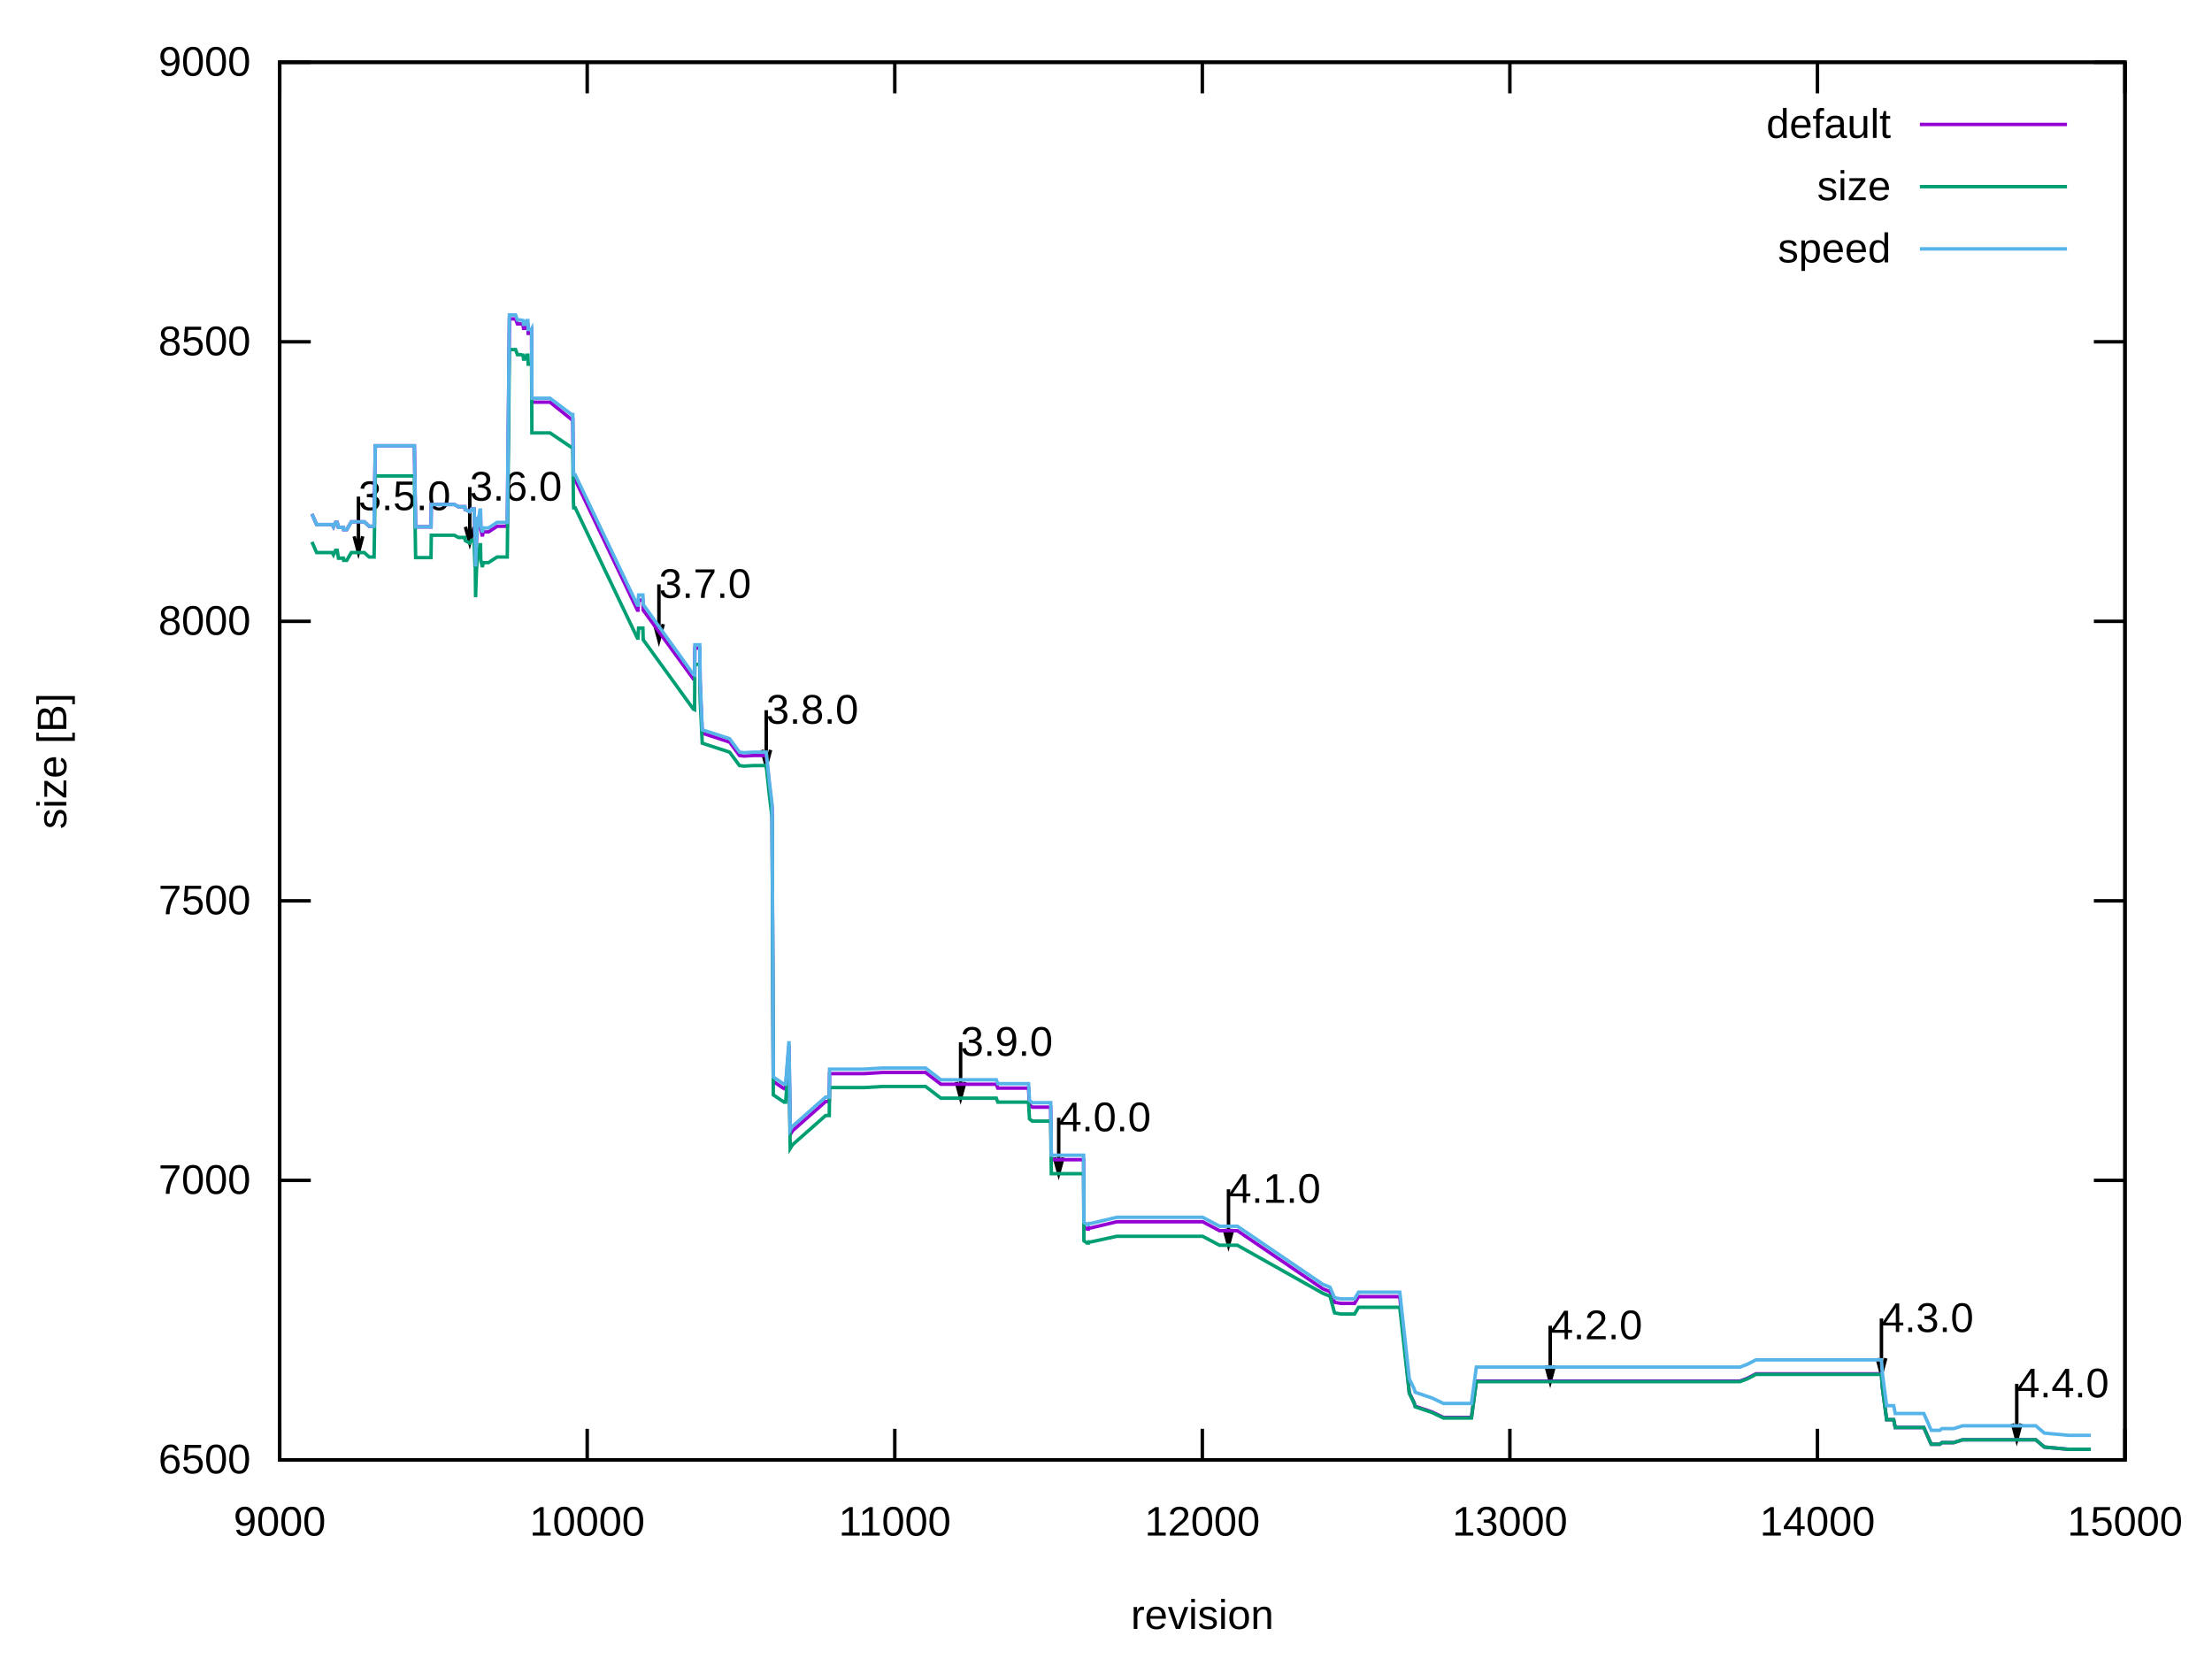
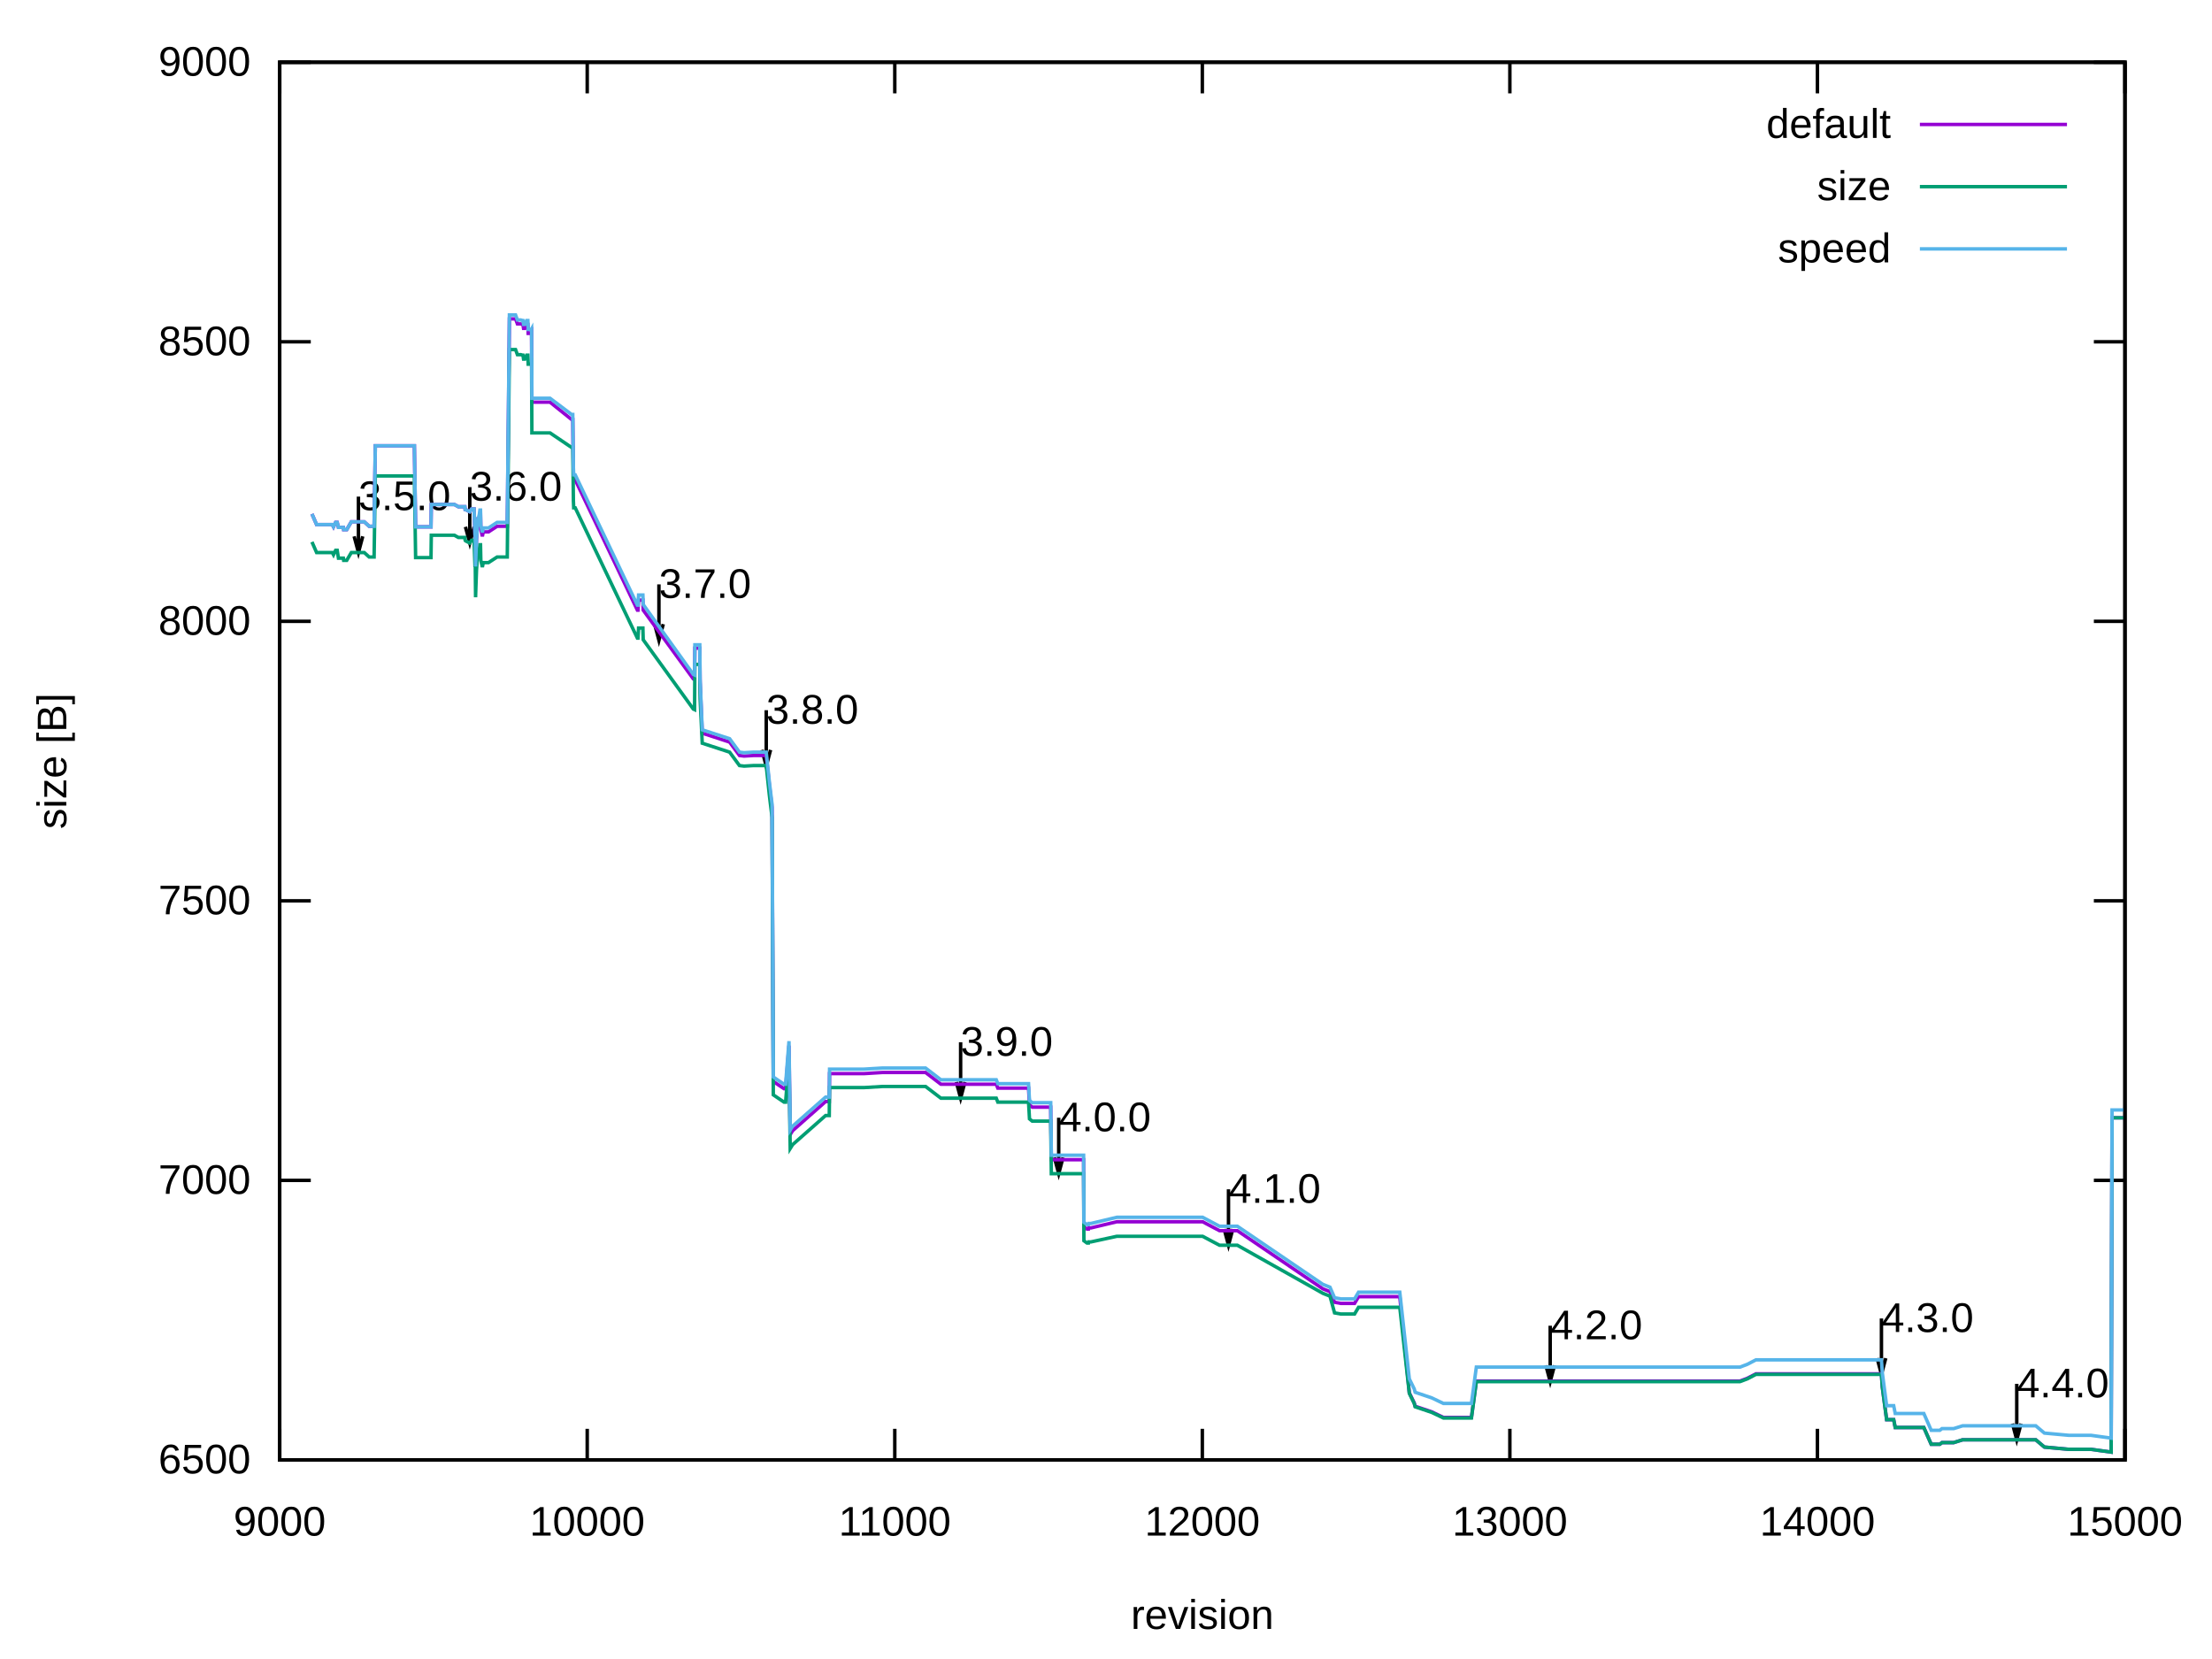
<svg xmlns="http://www.w3.org/2000/svg" xmlns:xlink="http://www.w3.org/1999/xlink" width="640" height="480" viewBox="0 0 640 480">
  <g id="gnuplot_canvas">
    <rect x="0" y="0" width="640" height="480" fill="none" />
    <defs>
      <circle id="gpDot" r="0.5" stroke-width="0.5" stroke="currentColor" />
      <path id="gpPt0" stroke-width="0.222" stroke="currentColor" d="M-1,0 h2 M0,-1 v2" />
      <path id="gpPt1" stroke-width="0.222" stroke="currentColor" d="M-1,-1 L1,1 M1,-1 L-1,1" />
      <path id="gpPt2" stroke-width="0.222" stroke="currentColor" d="M-1,0 L1,0 M0,-1 L0,1 M-1,-1 L1,1 M-1,1 L1,-1" />
      <rect id="gpPt3" stroke-width="0.222" stroke="currentColor" x="-1" y="-1" width="2" height="2" />
      <rect id="gpPt4" stroke-width="0.222" stroke="currentColor" fill="currentColor" x="-1" y="-1" width="2" height="2" />
      <circle id="gpPt5" stroke-width="0.222" stroke="currentColor" cx="0" cy="0" r="1" />
      <use xlink:href="#gpPt5" id="gpPt6" fill="currentColor" stroke="none" />
      <path id="gpPt7" stroke-width="0.222" stroke="currentColor" d="M0,-1.33 L-1.33,0.67 L1.33,0.67 z" />
      <use xlink:href="#gpPt7" id="gpPt8" fill="currentColor" stroke="none" />
      <use xlink:href="#gpPt7" id="gpPt9" stroke="currentColor" transform="rotate(180)" />
      <use xlink:href="#gpPt9" id="gpPt10" fill="currentColor" stroke="none" />
      <use xlink:href="#gpPt3" id="gpPt11" stroke="currentColor" transform="rotate(45)" />
      <use xlink:href="#gpPt11" id="gpPt12" fill="currentColor" stroke="none" />
      <path id="gpPt13" stroke-width="0.222" stroke="currentColor" d="M0,1.330 L1.265,0.411 L0.782,-1.067 L-0.782,-1.076 L-1.265,0.411 z" />
      <use xlink:href="#gpPt13" id="gpPt14" fill="currentColor" stroke="none" />
      <filter id="textbox" filterUnits="objectBoundingBox" x="0" y="0" height="1" width="1">
        <feFlood flood-color="white" flood-opacity="1" result="bgnd" />
        <feComposite in="SourceGraphic" in2="bgnd" operator="atop" />
      </filter>
      <filter id="greybox" filterUnits="objectBoundingBox" x="0" y="0" height="1" width="1">
        <feFlood flood-color="lightgrey" flood-opacity="1" result="grey" />
        <feComposite in="SourceGraphic" in2="grey" operator="atop" />
      </filter>
    </defs>
    <g fill="none" color="white" stroke="currentColor" stroke-width="1.00" stroke-linecap="butt" stroke-linejoin="miter">
</g>
    <g fill="none" color="black" stroke="currentColor" stroke-width="1.00" stroke-linecap="butt" stroke-linejoin="miter">
      <path stroke="black" d="M80.92,422.40 L89.92,422.40 M614.82,422.40 L605.82,422.40  " />
      <g transform="translate(72.53,426.30)" stroke="none" fill="black" font-family="Arial" font-size="12.00" text-anchor="end">
        <text>
          <tspan font-family="Arial"> 6500</tspan>
        </text>
      </g>
    </g>
    <g fill="none" color="black" stroke="currentColor" stroke-width="1.00" stroke-linecap="butt" stroke-linejoin="miter">
      <path stroke="black" d="M80.92,341.52 L89.92,341.52 M614.82,341.52 L605.82,341.52  " />
      <g transform="translate(72.53,345.42)" stroke="none" fill="black" font-family="Arial" font-size="12.00" text-anchor="end">
        <text>
          <tspan font-family="Arial"> 7000</tspan>
        </text>
      </g>
    </g>
    <g fill="none" color="black" stroke="currentColor" stroke-width="1.00" stroke-linecap="butt" stroke-linejoin="miter">
      <path stroke="black" d="M80.92,260.64 L89.92,260.64 M614.82,260.64 L605.82,260.64  " />
      <g transform="translate(72.53,264.54)" stroke="none" fill="black" font-family="Arial" font-size="12.00" text-anchor="end">
        <text>
          <tspan font-family="Arial"> 7500</tspan>
        </text>
      </g>
    </g>
    <g fill="none" color="black" stroke="currentColor" stroke-width="1.00" stroke-linecap="butt" stroke-linejoin="miter">
      <path stroke="black" d="M80.92,179.77 L89.92,179.77 M614.82,179.77 L605.82,179.77  " />
      <g transform="translate(72.53,183.67)" stroke="none" fill="black" font-family="Arial" font-size="12.00" text-anchor="end">
        <text>
          <tspan font-family="Arial"> 8000</tspan>
        </text>
      </g>
    </g>
    <g fill="none" color="black" stroke="currentColor" stroke-width="1.00" stroke-linecap="butt" stroke-linejoin="miter">
      <path stroke="black" d="M80.92,98.89 L89.92,98.89 M614.82,98.89 L605.82,98.89  " />
      <g transform="translate(72.53,102.79)" stroke="none" fill="black" font-family="Arial" font-size="12.00" text-anchor="end">
        <text>
          <tspan font-family="Arial"> 8500</tspan>
        </text>
      </g>
    </g>
    <g fill="none" color="black" stroke="currentColor" stroke-width="1.00" stroke-linecap="butt" stroke-linejoin="miter">
      <path stroke="black" d="M80.92,18.01 L89.92,18.01 M614.82,18.01 L605.82,18.01  " />
      <g transform="translate(72.53,21.91)" stroke="none" fill="black" font-family="Arial" font-size="12.00" text-anchor="end">
        <text>
          <tspan font-family="Arial"> 9000</tspan>
        </text>
      </g>
    </g>
    <g fill="none" color="black" stroke="currentColor" stroke-width="1.00" stroke-linecap="butt" stroke-linejoin="miter">
      <path stroke="black" d="M80.92,422.40 L80.92,413.40 M80.92,18.01 L80.92,27.01  " />
      <g transform="translate(80.92,444.30)" stroke="none" fill="black" font-family="Arial" font-size="12.00" text-anchor="middle">
        <text>
          <tspan font-family="Arial"> 9000</tspan>
        </text>
      </g>
    </g>
    <g fill="none" color="black" stroke="currentColor" stroke-width="1.00" stroke-linecap="butt" stroke-linejoin="miter">
      <path stroke="black" d="M169.90,422.40 L169.90,413.40 M169.90,18.01 L169.90,27.01  " />
      <g transform="translate(169.90,444.30)" stroke="none" fill="black" font-family="Arial" font-size="12.00" text-anchor="middle">
        <text>
          <tspan font-family="Arial"> 10000</tspan>
        </text>
      </g>
    </g>
    <g fill="none" color="black" stroke="currentColor" stroke-width="1.00" stroke-linecap="butt" stroke-linejoin="miter">
      <path stroke="black" d="M258.89,422.40 L258.89,413.40 M258.89,18.01 L258.89,27.01  " />
      <g transform="translate(258.89,444.30)" stroke="none" fill="black" font-family="Arial" font-size="12.00" text-anchor="middle">
        <text>
          <tspan font-family="Arial"> 11000</tspan>
        </text>
      </g>
    </g>
    <g fill="none" color="black" stroke="currentColor" stroke-width="1.00" stroke-linecap="butt" stroke-linejoin="miter">
      <path stroke="black" d="M347.87,422.40 L347.87,413.40 M347.87,18.01 L347.87,27.01  " />
      <g transform="translate(347.87,444.30)" stroke="none" fill="black" font-family="Arial" font-size="12.00" text-anchor="middle">
        <text>
          <tspan font-family="Arial"> 12000</tspan>
        </text>
      </g>
    </g>
    <g fill="none" color="black" stroke="currentColor" stroke-width="1.00" stroke-linecap="butt" stroke-linejoin="miter">
      <path stroke="black" d="M436.85,422.40 L436.85,413.40 M436.85,18.01 L436.85,27.01  " />
      <g transform="translate(436.85,444.30)" stroke="none" fill="black" font-family="Arial" font-size="12.00" text-anchor="middle">
        <text>
          <tspan font-family="Arial"> 13000</tspan>
        </text>
      </g>
    </g>
    <g fill="none" color="black" stroke="currentColor" stroke-width="1.00" stroke-linecap="butt" stroke-linejoin="miter">
      <path stroke="black" d="M525.84,422.40 L525.84,413.40 M525.84,18.01 L525.84,27.01  " />
      <g transform="translate(525.84,444.30)" stroke="none" fill="black" font-family="Arial" font-size="12.00" text-anchor="middle">
        <text>
          <tspan font-family="Arial"> 14000</tspan>
        </text>
      </g>
    </g>
    <g fill="none" color="black" stroke="currentColor" stroke-width="1.00" stroke-linecap="butt" stroke-linejoin="miter">
      <path stroke="black" d="M614.82,422.40 L614.82,413.40 M614.82,18.01 L614.82,27.01  " />
      <g transform="translate(614.82,444.30)" stroke="none" fill="black" font-family="Arial" font-size="12.00" text-anchor="middle">
        <text>
          <tspan font-family="Arial"> 15000</tspan>
        </text>
      </g>
    </g>
    <g fill="none" color="black" stroke="currentColor" stroke-width="1.00" stroke-linecap="butt" stroke-linejoin="miter">
</g>
    <g fill="none" color="black" stroke="currentColor" stroke-width="1.00" stroke-linecap="butt" stroke-linejoin="miter">
      <path stroke="black" d="M80.92,18.01 L80.92,422.40 L614.82,422.40 L614.82,18.01 L80.92,18.01 Z  " />
      <g transform="translate(103.70,147.59)" stroke="none" fill="black" font-family="Arial" font-size="12.00" text-anchor="start">
        <text>
          <tspan font-family="Arial">3.5.0</tspan>
        </text>
      </g>
      <g transform="translate(135.91,144.84)" stroke="none" fill="black" font-family="Arial" font-size="12.00" text-anchor="start">
        <text>
          <tspan font-family="Arial">3.6.0</tspan>
        </text>
      </g>
      <g transform="translate(190.64,172.99)" stroke="none" fill="black" font-family="Arial" font-size="12.00" text-anchor="start">
        <text>
          <tspan font-family="Arial">3.7.0</tspan>
        </text>
      </g>
      <g transform="translate(221.69,209.39)" stroke="none" fill="black" font-family="Arial" font-size="12.00" text-anchor="start">
        <text>
          <tspan font-family="Arial">3.8.0</tspan>
        </text>
      </g>
      <g transform="translate(277.93,305.47)" stroke="none" fill="black" font-family="Arial" font-size="12.00" text-anchor="start">
        <text>
          <tspan font-family="Arial">3.9.0</tspan>
        </text>
      </g>
      <g transform="translate(306.31,327.31)" stroke="none" fill="black" font-family="Arial" font-size="12.00" text-anchor="start">
        <text>
          <tspan font-family="Arial">4.0.0</tspan>
        </text>
      </g>
      <g transform="translate(355.43,348.01)" stroke="none" fill="black" font-family="Arial" font-size="12.00" text-anchor="start">
        <text>
          <tspan font-family="Arial">4.1.0</tspan>
        </text>
      </g>
      <g transform="translate(448.51,387.48)" stroke="none" fill="black" font-family="Arial" font-size="12.00" text-anchor="start">
        <text>
          <tspan font-family="Arial">4.2.0</tspan>
        </text>
      </g>
      <g transform="translate(544.35,385.38)" stroke="none" fill="black" font-family="Arial" font-size="12.00" text-anchor="start">
        <text>
          <tspan font-family="Arial">4.3.0</tspan>
        </text>
      </g>
      <g transform="translate(583.50,404.30)" stroke="none" fill="black" font-family="Arial" font-size="12.00" text-anchor="start">
        <text>
          <tspan font-family="Arial">4.4.0</tspan>
        </text>
      </g>
    </g>
    <g fill="none" color="black" stroke="currentColor" stroke-width="1.00" stroke-linecap="butt" stroke-linejoin="miter">
      <path stroke="black" d="M102.46,155.18 L103.71,159.86 L104.96,155.18 M103.71,143.68 L103.71,159.86  " />
    </g>
    <g fill="none" color="black" stroke="currentColor" stroke-width="1.00" stroke-linecap="butt" stroke-linejoin="miter">
      <path stroke="black" d="M134.67,152.43 L135.92,157.11 L137.17,152.43 M135.92,140.93 L135.92,157.11  " />
    </g>
    <g fill="none" color="black" stroke="currentColor" stroke-width="1.00" stroke-linecap="butt" stroke-linejoin="miter">
      <path stroke="black" d="M189.40,180.58 L190.65,185.26 L191.90,180.58 M190.65,169.08 L190.65,185.26  " />
    </g>
    <g fill="none" color="black" stroke="currentColor" stroke-width="1.00" stroke-linecap="butt" stroke-linejoin="miter">
      <path stroke="black" d="M220.45,216.97 L221.70,221.65 L222.95,216.97 M221.70,205.48 L221.70,221.65  " />
    </g>
    <g fill="none" color="black" stroke="currentColor" stroke-width="1.00" stroke-linecap="butt" stroke-linejoin="miter">
      <path stroke="black" d="M276.69,313.05 L277.94,317.73 L279.19,313.05 M277.94,301.56 L277.94,317.73  " />
    </g>
    <g fill="none" color="black" stroke="currentColor" stroke-width="1.00" stroke-linecap="butt" stroke-linejoin="miter">
      <path stroke="black" d="M305.07,334.89 L306.32,339.57 L307.57,334.89 M306.32,323.40 L306.32,339.57  " />
    </g>
    <g fill="none" color="black" stroke="currentColor" stroke-width="1.00" stroke-linecap="butt" stroke-linejoin="miter">
      <path stroke="black" d="M354.19,355.60 L355.44,360.28 L356.69,355.60 M355.44,344.10 L355.44,360.28  " />
    </g>
    <g fill="none" color="black" stroke="currentColor" stroke-width="1.00" stroke-linecap="butt" stroke-linejoin="miter">
      <path stroke="black" d="M447.27,395.06 L448.52,399.74 L449.77,395.06 M448.52,383.57 L448.52,399.74  " />
    </g>
    <g fill="none" color="black" stroke="currentColor" stroke-width="1.00" stroke-linecap="butt" stroke-linejoin="miter">
      <path stroke="black" d="M543.11,392.96 L544.36,397.64 L545.61,392.96 M544.36,381.47 L544.36,397.64  " />
    </g>
    <g fill="none" color="black" stroke="currentColor" stroke-width="1.00" stroke-linecap="butt" stroke-linejoin="miter">
      <path stroke="black" d="M582.26,411.89 L583.51,416.57 L584.76,411.89 M583.51,400.39 L583.51,416.57  " />
    </g>
    <g fill="none" color="black" stroke="currentColor" stroke-width="1.00" stroke-linecap="butt" stroke-linejoin="miter">
</g>
    <g id="gnuplot_plot_1">
      <g fill="none" color="black" stroke="currentColor" stroke-width="1.00" stroke-linecap="butt" stroke-linejoin="miter">
        <g transform="translate(547.09,39.91)" stroke="none" fill="black" font-family="Arial" font-size="12.00" text-anchor="end">
          <text>
            <tspan font-family="Arial">default</tspan>
          </text>
        </g>
      </g>
      <g fill="none" color="black" stroke="currentColor" stroke-width="1.00" stroke-linecap="butt" stroke-linejoin="miter">
-         <path stroke="rgb(148,   0, 211)" d="M555.48,36.01 L598.04,36.01 M90.26,148.71 L91.60,151.78 L91.95,151.78 L92.22,151.78 L93.20,151.78 L94.89,151.78   L96.14,151.78 L96.49,152.43 L97.11,151.14 L97.56,151.14 L97.92,152.59 L98.09,152.59 L99.34,152.59 L99.43,153.24   L100.32,153.24 L101.65,150.97 L103.70,150.97 L105.39,150.97 L106.81,152.27 L108.24,152.27 L108.59,128.97 L109.31,128.97   L112.42,128.97 L114.38,128.97 L119.89,128.97 L120.25,152.43 L120.52,152.43 L121.14,152.43 L121.94,152.43 L123.45,152.43   L124.25,152.43 L124.70,152.43 L124.79,145.96 L125.23,145.96 L127.28,145.96 L128.97,145.96 L129.86,145.96 L131.46,145.96   L132.62,146.61 L133.33,146.61 L133.95,146.61 L134.40,146.61 L134.49,146.61 L134.58,147.41 L134.67,147.41 L135.91,148.06   L136.45,147.25 L137.16,147.25 L137.42,154.53 L137.51,154.53 L137.60,163.91 L137.69,161.00 L137.87,155.99 L138.31,149.68   L138.40,150.00 L138.67,150.33 L138.85,148.71 L139.03,148.71 L139.12,153.24 L139.56,155.18 L139.83,153.89 L140.00,153.89   L140.09,153.89 L140.18,153.89 L141.34,153.89 L143.83,152.27 L145.88,152.27 L146.77,152.27 L147.39,92.26 L147.75,92.26   L148.64,92.26 L148.90,92.26 L148.99,92.26 L149.08,92.26 L149.17,92.26 L149.70,93.71 L150.68,93.71 L151.22,93.87   L151.31,93.87 L151.48,95.01 L151.84,95.01 L152.37,93.87 L152.73,93.87 L152.82,96.46 L153.44,96.46 L153.71,96.46   L153.80,96.30 L153.89,116.36 L154.78,116.36 L154.95,116.36 L155.31,116.36 L159.14,116.36 L165.37,121.37 L165.72,121.37   L165.90,136.74 L165.99,138.84 L166.43,138.84 L184.41,176.53 L184.59,176.53 L184.76,173.62 L185.39,173.62 L186.01,173.62   L186.10,176.53 L200.60,196.43 L200.96,196.59 L201.05,187.53 L202.47,187.53 L202.56,197.40 L203.18,212.12 L211.10,214.71   L213.95,218.59 L215.28,218.75 L217.95,218.59 L219.56,218.59 L221.69,218.59 L222.58,227.00 L223.38,233.63 L223.74,312.89   L225.16,313.86 L226.85,314.99 L227.30,314.99 L228.28,302.54 L228.63,328.26 L229.34,327.13 L238.87,318.71 L239.49,318.71   L239.84,318.71 L239.93,318.71 L240.02,310.63 L240.20,310.63 L241.09,310.63 L249.99,310.63 L255.33,310.30 L256.57,310.30   L266.63,310.30 L267.79,310.30 L272.23,313.70 L277.93,313.70 L282.02,313.70 L288.25,313.70 L288.70,314.83 L291.90,314.83   L297.59,314.83 L297.86,319.68 L298.66,320.33 L304.00,320.33 L304.18,335.54 L306.31,335.54 L311.03,335.54 L313.52,335.54   L313.61,354.95 L314.50,355.59 L314.95,355.59 L315.04,355.27 L315.57,355.27 L315.66,355.27 L323.13,353.49 L332.03,353.49   L347.96,353.49 L352.85,356.08 L355.43,356.08 L356.59,356.08 L356.77,356.08 L356.95,356.08 L357.30,356.08 L357.57,356.08   L358.01,356.08 L382.75,372.90 L384.80,373.71 L386.13,376.78 L387.91,377.11 L389.16,377.11 L391.29,377.11 L391.92,377.11   L393.07,375.17 L405.00,375.17 L407.76,402.99 L409.18,405.90 L409.45,406.87 L414.25,408.49 L417.63,410.11 L418.61,410.11   L421.46,410.11 L424.57,410.11 L425.73,410.11 L427.15,399.59 L427.96,399.59 L434.09,399.59 L448.51,399.59 L454.65,399.59   L463.55,399.59 L480.90,399.59 L498.16,399.59 L499.05,399.59 L499.94,399.59 L503.41,399.59 L505.55,398.78 L508.04,397.49   L516.94,397.49 L525.84,397.49 L542.21,397.49 L544.35,397.49 L544.61,401.21 L545.86,410.75 L546.75,410.75 L547.01,410.75   L547.73,410.75 L547.90,410.75 L548.35,413.02 L552.53,413.02 L556.62,413.02 L558.76,417.87 L561.25,417.87 L561.87,417.39   L565.26,417.39 L567.84,416.58 L571.22,416.58 L572.82,416.58 L583.50,416.58 L583.68,416.58 L589.01,416.58 L591.51,418.68   L598.54,419.33 L604.94,419.33  " />
+         <path stroke="rgb(148,   0, 211)" d="M555.48,36.01 L598.04,36.01 M90.26,148.71 L91.60,151.78 L91.95,151.78 L92.22,151.78 L93.20,151.78 L94.89,151.78   L96.14,151.78 L96.49,152.43 L97.11,151.14 L97.56,151.14 L97.92,152.59 L98.09,152.59 L99.34,152.59 L99.43,153.24   L100.32,153.24 L101.65,150.97 L103.70,150.97 L105.39,150.97 L106.81,152.27 L108.24,152.27 L108.59,128.97 L109.31,128.97   L112.42,128.97 L114.38,128.97 L119.89,128.97 L120.25,152.43 L120.52,152.43 L121.14,152.43 L121.94,152.43 L123.45,152.43   L124.25,152.43 L124.70,152.43 L124.79,145.96 L125.23,145.96 L127.28,145.96 L128.97,145.96 L129.86,145.96 L131.46,145.96   L132.62,146.61 L133.33,146.61 L133.95,146.61 L134.40,146.61 L134.49,146.61 L134.58,147.41 L134.67,147.41 L135.91,148.06   L136.45,147.25 L137.16,147.25 L137.42,154.53 L137.51,154.53 L137.60,163.91 L137.69,161.00 L137.87,155.99 L138.31,149.68   L138.40,150.00 L138.67,150.33 L138.85,148.71 L139.03,148.71 L139.12,153.24 L139.56,155.18 L139.83,153.89 L140.00,153.89   L140.09,153.89 L140.18,153.89 L141.34,153.89 L143.83,152.27 L145.88,152.27 L146.77,152.27 L147.39,92.26 L147.75,92.26   L148.64,92.26 L148.90,92.26 L148.99,92.26 L149.08,92.26 L149.17,92.26 L149.70,93.71 L150.68,93.71 L151.22,93.87   L151.31,93.87 L151.48,95.01 L151.84,95.01 L152.37,93.87 L152.73,93.87 L152.82,96.46 L153.44,96.46 L153.71,96.46   L153.80,96.30 L153.89,116.36 L154.78,116.36 L154.95,116.36 L155.31,116.36 L159.14,116.36 L165.37,121.37 L165.72,121.37   L165.90,136.74 L165.99,138.84 L166.43,138.84 L184.41,176.53 L184.59,176.53 L184.76,173.62 L185.39,173.62 L186.01,173.62   L186.10,176.53 L200.60,196.43 L200.96,196.59 L201.05,187.53 L202.47,187.53 L202.56,197.40 L203.18,212.12 L211.10,214.71   L213.95,218.59 L215.28,218.75 L217.95,218.59 L219.56,218.59 L221.69,218.59 L222.58,227.00 L223.38,233.63 L223.74,312.89   L225.16,313.86 L226.85,314.99 L227.30,314.99 L228.28,302.54 L228.63,328.26 L229.34,327.13 L238.87,318.71 L239.49,318.71   L239.84,318.71 L239.93,318.71 L240.02,310.63 L240.20,310.63 L241.09,310.63 L249.99,310.63 L255.33,310.30 L256.57,310.30   L266.63,310.30 L267.79,310.30 L272.23,313.70 L277.93,313.70 L282.02,313.70 L288.25,313.70 L288.70,314.83 L291.90,314.83   L297.59,314.83 L297.86,319.68 L298.66,320.33 L304.00,320.33 L304.18,335.54 L306.31,335.54 L311.03,335.54 L313.52,335.54   L313.61,354.95 L314.50,355.59 L314.95,355.59 L315.04,355.27 L315.57,355.27 L315.66,355.27 L323.13,353.49 L332.03,353.49   L347.96,353.49 L352.85,356.08 L355.43,356.08 L356.59,356.08 L356.77,356.08 L356.95,356.08 L357.30,356.08 L357.57,356.08   L358.01,356.08 L382.75,372.90 L384.80,373.71 L386.13,376.78 L387.91,377.11 L389.16,377.11 L391.29,377.11 L391.92,377.11   L393.07,375.17 L405.00,375.17 L407.76,402.99 L409.18,405.90 L409.45,406.87 L414.25,408.49 L417.63,410.11 L418.61,410.11   L421.46,410.11 L424.57,410.11 L425.73,410.11 L427.15,399.59 L427.96,399.59 L434.09,399.59 L448.51,399.59 L454.65,399.59   L463.55,399.59 L480.90,399.59 L498.16,399.59 L499.05,399.59 L499.94,399.59 L503.41,399.59 L505.55,398.78 L508.04,397.49   L516.94,397.49 L525.84,397.49 L542.21,397.49 L544.35,397.49 L544.61,401.21 L545.86,410.75 L546.75,410.75 L547.01,410.75   L547.73,410.75 L547.90,410.75 L548.35,413.02 L552.53,413.02 L556.62,413.02 L558.76,417.87 L561.25,417.87 L561.87,417.39   L565.26,417.39 L567.84,416.58 L571.22,416.58 L572.82,416.58 L583.50,416.58 L583.68,416.58 L589.01,416.58 L591.51,418.68   L598.54,419.33 L604.94,419.33 L610.82,420.14 L611.08,323.41 L614.46,323.41  " />
      </g>
    </g>
    <g id="gnuplot_plot_2">
      <g fill="none" color="black" stroke="currentColor" stroke-width="1.00" stroke-linecap="butt" stroke-linejoin="miter">
        <g transform="translate(547.09,57.91)" stroke="none" fill="black" font-family="Arial" font-size="12.00" text-anchor="end">
          <text>
            <tspan font-family="Arial">size</tspan>
          </text>
        </g>
      </g>
      <g fill="none" color="black" stroke="currentColor" stroke-width="1.00" stroke-linecap="butt" stroke-linejoin="miter">
-         <path stroke="rgb(  0, 158, 115)" d="M555.48,54.01 L598.04,54.01 M90.26,156.80 L91.60,159.87 L91.95,159.87 L92.22,159.87 L93.20,159.87 L94.89,159.87   L96.14,159.87 L96.49,160.52 L97.11,159.22 L97.56,159.22 L97.92,161.49 L98.09,161.49 L99.34,161.49 L99.43,162.13   L100.32,162.13 L101.65,159.87 L103.70,159.87 L105.39,159.87 L106.81,161.16 L108.24,161.16 L108.59,137.71 L109.31,137.71   L112.42,137.71 L114.38,137.71 L119.89,137.71 L120.25,161.33 L120.52,161.33 L121.14,161.33 L121.94,161.33 L123.45,161.33   L124.25,161.33 L124.70,161.33 L124.79,154.86 L125.23,154.86 L127.28,154.86 L128.97,154.86 L129.86,154.86 L131.46,154.86   L132.62,155.50 L133.33,155.50 L133.95,155.50 L134.40,155.50 L134.49,155.50 L134.58,156.31 L134.67,156.47 L135.91,157.12   L136.45,156.31 L137.16,156.31 L137.42,163.59 L137.51,163.59 L137.60,172.81 L137.69,169.90 L137.87,164.88 L138.31,158.58   L138.40,158.90 L138.67,159.22 L138.85,157.61 L139.03,157.61 L139.12,162.13 L139.56,164.08 L139.83,162.78 L140.00,162.78   L140.09,162.78 L140.18,162.78 L141.34,162.78 L143.83,161.16 L145.88,161.16 L146.77,161.16 L147.39,101.15 L147.75,101.15   L148.64,101.15 L148.90,101.15 L148.99,101.15 L149.08,101.15 L149.17,101.15 L149.70,102.61 L150.68,102.61 L151.22,102.77   L151.31,102.77 L151.48,103.90 L151.84,103.90 L152.37,102.77 L152.73,102.77 L152.82,105.36 L153.44,105.36 L153.71,105.36   L153.80,105.20 L153.89,125.25 L154.78,125.25 L154.95,125.25 L155.31,125.25 L159.14,125.25 L165.37,129.46 L165.72,129.46   L165.90,144.83 L165.99,146.93 L166.43,146.93 L184.41,184.62 L184.59,184.62 L184.76,181.71 L185.39,181.71 L186.01,181.71   L186.10,185.10 L200.60,205.16 L200.96,205.32 L201.05,192.22 L202.47,192.22 L202.56,202.09 L203.18,215.03 L211.10,217.62   L213.95,221.50 L215.28,221.66 L217.95,221.50 L219.56,221.50 L221.69,221.50 L222.58,229.91 L223.38,236.54 L223.74,316.77   L225.16,317.74 L226.85,318.88 L227.30,318.88 L228.28,306.42 L228.63,332.30 L229.34,331.17 L238.87,322.76 L239.49,322.76   L239.84,322.76 L239.93,322.76 L240.02,314.67 L240.20,314.67 L241.09,314.67 L249.99,314.67 L255.33,314.35 L256.57,314.35   L266.63,314.35 L267.79,314.35 L272.23,317.74 L277.93,317.74 L282.02,317.74 L288.25,317.74 L288.70,318.88 L291.90,318.88   L297.59,318.88 L297.86,323.73 L298.66,324.38 L304.00,324.38 L304.18,339.58 L306.31,339.58 L311.03,339.58 L313.52,339.58   L313.61,358.99 L314.50,359.64 L314.95,359.64 L315.04,359.32 L315.57,359.32 L315.66,359.32 L323.13,357.70 L332.03,357.70   L347.96,357.70 L352.85,360.29 L355.43,360.29 L356.59,360.29 L356.77,360.29 L356.95,360.29 L357.30,360.29 L357.57,360.29   L358.01,360.29 L382.75,374.20 L384.80,375.01 L386.13,379.86 L387.91,380.18 L389.16,380.18 L391.29,380.18 L391.92,380.18   L393.07,378.24 L405.00,378.24 L407.76,403.15 L409.18,406.06 L409.45,407.03 L414.25,408.65 L417.63,410.27 L418.61,410.27   L421.46,410.27 L424.57,410.27 L425.73,410.27 L427.15,399.75 L427.96,399.75 L434.09,399.75 L448.51,399.75 L454.65,399.75   L463.55,399.75 L480.90,399.75 L498.16,399.75 L499.05,399.75 L499.94,399.75 L503.41,399.75 L505.55,398.95 L508.04,397.65   L516.94,397.65 L525.84,397.65 L542.21,397.65 L544.35,397.65 L544.61,401.37 L545.86,410.75 L546.75,410.75 L547.01,410.75   L547.73,410.75 L547.90,410.75 L548.35,413.02 L552.53,413.02 L556.62,413.02 L558.76,417.87 L561.25,417.87 L561.87,417.39   L565.26,417.39 L567.84,416.58 L571.22,416.58 L572.82,416.58 L583.50,416.58 L583.68,416.58 L589.01,416.58 L591.51,418.68   L598.54,419.33 L604.94,419.33  " />
+         <path stroke="rgb(  0, 158, 115)" d="M555.48,54.01 L598.04,54.01 M90.26,156.80 L91.60,159.87 L91.95,159.87 L92.22,159.87 L93.20,159.87 L94.89,159.87   L96.14,159.87 L96.49,160.52 L97.11,159.22 L97.56,159.22 L97.92,161.49 L98.09,161.49 L99.34,161.49 L99.43,162.13   L100.32,162.13 L101.65,159.87 L103.70,159.87 L105.39,159.87 L106.81,161.16 L108.24,161.16 L108.59,137.71 L109.31,137.71   L112.42,137.71 L114.38,137.71 L119.89,137.71 L120.25,161.33 L120.52,161.33 L121.14,161.33 L121.94,161.33 L123.45,161.33   L124.25,161.33 L124.70,161.33 L124.79,154.86 L125.23,154.86 L127.28,154.86 L128.97,154.86 L129.86,154.86 L131.46,154.86   L132.62,155.50 L133.33,155.50 L133.95,155.50 L134.40,155.50 L134.49,155.50 L134.58,156.31 L134.67,156.47 L135.91,157.12   L136.45,156.31 L137.16,156.31 L137.42,163.59 L137.51,163.59 L137.60,172.81 L137.69,169.90 L137.87,164.88 L138.31,158.58   L138.40,158.90 L138.67,159.22 L138.85,157.61 L139.03,157.61 L139.12,162.13 L139.56,164.08 L139.83,162.78 L140.00,162.78   L140.09,162.78 L140.18,162.78 L141.34,162.78 L143.83,161.16 L145.88,161.16 L146.77,161.16 L147.39,101.15 L147.75,101.15   L148.64,101.15 L148.90,101.15 L148.99,101.15 L149.08,101.15 L149.17,101.15 L149.70,102.61 L150.68,102.61 L151.22,102.77   L151.31,102.77 L151.48,103.90 L151.84,103.90 L152.37,102.77 L152.73,102.77 L152.82,105.36 L153.44,105.36 L153.71,105.36   L153.80,105.20 L153.89,125.25 L154.78,125.25 L154.95,125.25 L155.31,125.25 L159.14,125.25 L165.37,129.46 L165.72,129.46   L165.90,144.83 L165.99,146.93 L166.43,146.93 L184.41,184.62 L184.59,184.62 L184.76,181.71 L185.39,181.71 L186.01,181.71   L186.10,185.10 L200.60,205.16 L200.96,205.32 L201.05,192.22 L202.47,192.22 L202.56,202.09 L203.18,215.03 L211.10,217.62   L213.95,221.50 L215.28,221.66 L217.95,221.50 L219.56,221.50 L221.69,221.50 L222.58,229.91 L223.38,236.54 L223.74,316.77   L225.16,317.74 L226.85,318.88 L227.30,318.88 L228.28,306.42 L228.63,332.30 L229.34,331.17 L238.87,322.76 L239.49,322.76   L239.84,322.76 L239.93,322.76 L240.02,314.67 L240.20,314.67 L241.09,314.67 L249.99,314.67 L255.33,314.35 L256.57,314.35   L266.63,314.35 L267.79,314.35 L272.23,317.74 L277.93,317.74 L282.02,317.74 L288.25,317.74 L288.70,318.88 L291.90,318.88   L297.59,318.88 L297.86,323.73 L298.66,324.38 L304.00,324.38 L304.18,339.58 L306.31,339.58 L311.03,339.58 L313.52,339.58   L313.61,358.99 L314.50,359.64 L314.95,359.64 L315.04,359.32 L315.57,359.32 L315.66,359.32 L323.13,357.70 L332.03,357.70   L347.96,357.70 L352.85,360.29 L355.43,360.29 L356.59,360.29 L356.77,360.29 L356.95,360.29 L357.30,360.29 L357.57,360.29   L358.01,360.29 L382.75,374.20 L384.80,375.01 L386.13,379.86 L387.91,380.18 L389.16,380.18 L391.29,380.18 L391.92,380.18   L393.07,378.24 L405.00,378.24 L407.76,403.15 L409.18,406.06 L409.45,407.03 L414.25,408.65 L417.63,410.27 L418.61,410.27   L421.46,410.27 L424.57,410.27 L425.73,410.27 L427.15,399.75 L427.96,399.75 L434.09,399.75 L448.51,399.75 L454.65,399.75   L463.55,399.75 L480.90,399.75 L498.16,399.75 L499.05,399.75 L499.94,399.75 L503.41,399.75 L505.55,398.95 L508.04,397.65   L516.94,397.65 L525.84,397.65 L542.21,397.65 L544.35,397.65 L544.61,401.37 L545.86,410.75 L546.75,410.75 L547.01,410.75   L547.73,410.75 L547.90,410.75 L548.35,413.02 L552.53,413.02 L556.62,413.02 L558.76,417.87 L561.25,417.87 L561.87,417.39   L565.26,417.39 L567.84,416.58 L571.22,416.58 L572.82,416.58 L583.50,416.58 L583.68,416.58 L589.01,416.58 L591.51,418.68   L598.54,419.33 L604.94,419.33 L610.82,420.14 L611.08,323.41 L614.46,323.41  " />
      </g>
    </g>
    <g id="gnuplot_plot_3">
      <g fill="none" color="black" stroke="currentColor" stroke-width="1.00" stroke-linecap="butt" stroke-linejoin="miter">
        <g transform="translate(547.09,75.91)" stroke="none" fill="black" font-family="Arial" font-size="12.00" text-anchor="end">
          <text>
            <tspan font-family="Arial">speed</tspan>
          </text>
        </g>
      </g>
      <g fill="none" color="black" stroke="currentColor" stroke-width="1.00" stroke-linecap="butt" stroke-linejoin="miter">
-         <path stroke="rgb( 86, 180, 233)" d="M555.48,72.01 L598.04,72.01 M90.26,148.71 L91.60,151.78 L91.95,151.78 L92.22,151.78 L93.20,151.78 L94.89,151.78   L96.14,151.78 L96.49,152.43 L97.11,151.14 L97.56,151.14 L97.92,152.59 L98.09,152.59 L99.34,152.59 L99.43,153.24   L100.32,153.24 L101.65,150.97 L103.70,150.97 L105.39,150.97 L106.81,152.27 L108.24,152.27 L108.59,128.97 L109.31,128.97   L112.42,128.97 L114.38,128.97 L119.89,128.97 L120.25,152.43 L120.52,152.43 L121.14,152.43 L121.94,152.43 L123.45,152.43   L124.25,152.43 L124.70,152.43 L124.79,145.96 L125.23,145.96 L127.28,145.96 L128.97,145.96 L129.86,145.96 L131.46,145.96   L132.62,146.61 L133.33,146.61 L133.95,146.61 L134.40,146.61 L134.49,146.61 L134.58,147.41 L134.67,147.41 L135.91,148.06   L136.45,147.25 L137.16,147.25 L137.42,154.53 L137.51,154.53 L137.60,163.91 L137.69,161.00 L137.87,155.99 L138.31,149.68   L138.40,150.00 L138.67,148.87 L138.85,147.58 L139.03,147.58 L139.12,152.11 L139.56,154.05 L139.83,152.75 L140.00,152.75   L140.09,152.75 L140.18,152.75 L141.34,152.75 L143.83,151.14 L145.88,151.14 L146.77,151.14 L147.39,91.12 L147.75,91.12   L148.64,91.12 L148.90,91.12 L148.99,91.12 L149.08,91.12 L149.17,91.12 L149.70,92.58 L150.68,92.58 L151.22,92.74   L151.31,92.74 L151.48,93.87 L151.84,93.87 L152.37,92.74 L152.73,92.74 L152.82,95.33 L153.44,95.33 L153.71,95.33   L153.80,95.17 L153.89,115.23 L154.78,115.23 L154.95,115.23 L155.31,115.23 L159.14,115.23 L165.37,119.92 L165.72,119.92   L165.90,135.28 L165.99,137.39 L166.43,137.39 L184.41,175.08 L184.59,175.08 L184.76,172.16 L185.39,172.16 L186.01,172.16   L186.10,174.91 L200.60,195.13 L200.96,195.29 L201.05,186.56 L202.47,186.56 L202.56,196.43 L203.18,211.15 L211.10,213.73   L213.95,217.62 L215.28,217.78 L217.95,217.62 L219.56,217.62 L221.69,217.62 L222.58,226.03 L223.38,232.66 L223.74,311.60   L225.16,312.57 L226.85,313.70 L227.30,313.70 L228.28,301.24 L228.63,326.96 L229.34,325.83 L238.87,317.42 L239.49,317.42   L239.84,317.42 L239.93,317.42 L240.02,309.33 L240.20,309.33 L241.09,309.33 L249.99,309.33 L255.33,309.01 L256.57,309.01   L266.63,309.01 L267.79,309.01 L272.23,312.41 L277.93,312.41 L282.02,312.41 L288.25,312.41 L288.70,313.54 L291.90,313.54   L297.59,313.54 L297.86,318.39 L298.66,319.04 L304.00,319.04 L304.18,334.24 L306.31,334.24 L311.03,334.24 L313.52,334.24   L313.61,353.65 L314.50,354.30 L314.95,354.30 L315.04,353.98 L315.57,353.98 L315.66,353.98 L323.13,352.20 L332.03,352.20   L347.96,352.20 L352.85,354.79 L355.43,354.79 L356.59,354.79 L356.77,354.79 L356.95,354.79 L357.30,354.79 L357.57,354.79   L358.01,354.79 L382.75,371.61 L384.80,372.42 L386.13,375.49 L387.91,375.81 L389.16,375.81 L391.29,375.81 L391.92,375.81   L393.07,373.87 L405.00,373.87 L407.76,398.95 L409.18,401.86 L409.45,402.83 L414.25,404.45 L417.63,406.06 L418.61,406.06   L421.46,406.06 L424.57,406.06 L425.73,406.06 L427.15,395.55 L427.96,395.55 L434.09,395.55 L448.51,395.55 L454.65,395.55   L463.55,395.55 L480.90,395.55 L498.16,395.55 L499.05,395.55 L499.94,395.55 L503.41,395.55 L505.55,394.74 L508.04,393.45   L516.94,393.45 L525.84,393.45 L542.21,393.45 L544.35,393.45 L544.61,397.17 L545.86,406.71 L546.75,406.71 L547.01,406.71   L547.73,406.71 L547.90,406.71 L548.35,408.97 L552.53,408.97 L556.62,408.97 L558.76,413.83 L561.25,413.83 L561.87,413.34   L565.26,413.34 L567.84,412.53 L571.22,412.53 L572.82,412.53 L583.50,412.53 L583.68,412.53 L589.01,412.53 L591.51,414.64   L598.54,415.28 L604.94,415.28  " />
+         <path stroke="rgb( 86, 180, 233)" d="M555.48,72.01 L598.04,72.01 M90.26,148.71 L91.60,151.78 L91.95,151.78 L92.22,151.78 L93.20,151.78 L94.89,151.78   L96.14,151.78 L96.49,152.43 L97.11,151.14 L97.56,151.14 L97.92,152.59 L98.09,152.59 L99.34,152.59 L99.43,153.24   L100.32,153.24 L101.65,150.97 L103.70,150.97 L105.39,150.97 L106.81,152.27 L108.24,152.27 L108.59,128.97 L109.31,128.97   L112.42,128.97 L114.38,128.97 L119.89,128.97 L120.25,152.43 L120.52,152.43 L121.14,152.43 L121.94,152.43 L123.45,152.43   L124.25,152.43 L124.70,152.43 L124.79,145.96 L125.23,145.96 L127.28,145.96 L128.97,145.96 L129.86,145.96 L131.46,145.96   L132.62,146.61 L133.33,146.61 L133.95,146.61 L134.40,146.61 L134.49,146.61 L134.58,147.41 L134.67,147.41 L135.91,148.06   L136.45,147.25 L137.16,147.25 L137.42,154.53 L137.51,154.53 L137.60,163.91 L137.69,161.00 L137.87,155.99 L138.31,149.68   L138.40,150.00 L138.67,148.87 L138.85,147.58 L139.03,147.58 L139.12,152.11 L139.56,154.05 L139.83,152.75 L140.00,152.75   L140.09,152.75 L140.18,152.75 L141.34,152.75 L143.83,151.14 L145.88,151.14 L146.77,151.14 L147.39,91.12 L147.75,91.12   L148.64,91.12 L148.90,91.12 L148.99,91.12 L149.08,91.12 L149.17,91.12 L149.70,92.58 L150.68,92.58 L151.22,92.74   L151.31,92.74 L151.48,93.87 L151.84,93.87 L152.37,92.74 L152.73,92.74 L152.82,95.33 L153.44,95.33 L153.71,95.33   L153.80,95.17 L153.89,115.23 L154.78,115.23 L154.95,115.23 L155.31,115.23 L159.14,115.23 L165.37,119.92 L165.72,119.92   L165.90,135.28 L165.99,137.39 L166.43,137.39 L184.41,175.08 L184.59,175.08 L184.76,172.16 L185.39,172.16 L186.01,172.16   L186.10,174.91 L200.60,195.13 L200.96,195.29 L201.05,186.56 L202.47,186.56 L202.56,196.43 L203.18,211.15 L211.10,213.73   L213.95,217.62 L215.28,217.78 L217.95,217.62 L219.56,217.62 L221.69,217.62 L222.58,226.03 L223.38,232.66 L223.74,311.60   L225.16,312.57 L226.85,313.70 L227.30,313.70 L228.28,301.24 L228.63,326.96 L229.34,325.83 L238.87,317.42 L239.49,317.42   L239.84,317.42 L239.93,317.42 L240.02,309.33 L240.20,309.33 L241.09,309.33 L249.99,309.33 L255.33,309.01 L256.57,309.01   L266.63,309.01 L267.79,309.01 L272.23,312.41 L277.93,312.41 L282.02,312.41 L288.25,312.41 L288.70,313.54 L291.90,313.54   L297.59,313.54 L297.86,318.39 L298.66,319.04 L304.00,319.04 L304.18,334.24 L306.31,334.24 L311.03,334.24 L313.52,334.24   L313.61,353.65 L314.50,354.30 L314.95,354.30 L315.04,353.98 L315.57,353.98 L315.66,353.98 L323.13,352.20 L332.03,352.20   L347.96,352.20 L352.85,354.79 L355.43,354.79 L356.59,354.79 L356.77,354.79 L356.95,354.79 L357.30,354.79 L357.57,354.79   L358.01,354.79 L382.75,371.61 L384.80,372.42 L386.13,375.49 L387.91,375.81 L389.16,375.81 L391.29,375.81 L391.92,375.81   L393.07,373.87 L405.00,373.87 L407.76,398.95 L409.18,401.86 L409.45,402.83 L414.25,404.45 L417.63,406.06 L418.61,406.06   L421.46,406.06 L424.57,406.06 L425.73,406.06 L427.15,395.55 L427.96,395.55 L434.09,395.55 L448.51,395.55 L454.65,395.55   L463.55,395.55 L480.90,395.55 L498.16,395.55 L499.05,395.55 L499.94,395.55 L503.41,395.55 L505.55,394.74 L508.04,393.45   L516.94,393.45 L525.84,393.45 L542.21,393.45 L544.35,393.45 L544.61,397.17 L545.86,406.71 L546.75,406.71 L547.01,406.71   L547.73,406.71 L547.90,406.71 L548.35,408.97 L552.53,408.97 L556.62,408.97 L558.76,413.83 L561.25,413.83 L561.87,413.34   L565.26,413.34 L567.84,412.53 L571.22,412.53 L572.82,412.53 L583.50,412.53 L583.68,412.53 L589.01,412.53 L591.51,414.64   L598.54,415.28 L604.94,415.28 L610.82,416.09 L611.08,321.14 L614.46,321.14  " />
      </g>
    </g>
    <g fill="none" color="white" stroke="rgb( 86, 180, 233)" stroke-width="2.00" stroke-linecap="butt" stroke-linejoin="miter">
</g>
    <g fill="none" color="black" stroke="currentColor" stroke-width="2.00" stroke-linecap="butt" stroke-linejoin="miter">
</g>
    <g fill="none" color="black" stroke="black" stroke-width="1.00" stroke-linecap="butt" stroke-linejoin="miter">
</g>
    <g fill="none" color="black" stroke="currentColor" stroke-width="1.00" stroke-linecap="butt" stroke-linejoin="miter">
      <path stroke="black" d="M80.92,18.01 L80.92,422.40 L614.82,422.40 L614.82,18.01 L80.92,18.01 Z  " />
      <g transform="translate(19.18,220.21) rotate(270.00)" stroke="none" fill="black" font-family="Arial" font-size="12.00" text-anchor="middle">
        <text>
          <tspan font-family="Arial">size [B]</tspan>
        </text>
      </g>
    </g>
    <g fill="none" color="black" stroke="currentColor" stroke-width="1.00" stroke-linecap="butt" stroke-linejoin="miter">
      <g transform="translate(347.87,471.30)" stroke="none" fill="black" font-family="Arial" font-size="12.00" text-anchor="middle">
        <text>
          <tspan font-family="Arial">revision</tspan>
        </text>
      </g>
    </g>
    <g fill="none" color="black" stroke="currentColor" stroke-width="1.00" stroke-linecap="butt" stroke-linejoin="miter">
</g>
    <g fill="none" color="black" stroke="currentColor" stroke-width="1.00" stroke-linecap="butt" stroke-linejoin="miter">
</g>
  </g>
</svg>
